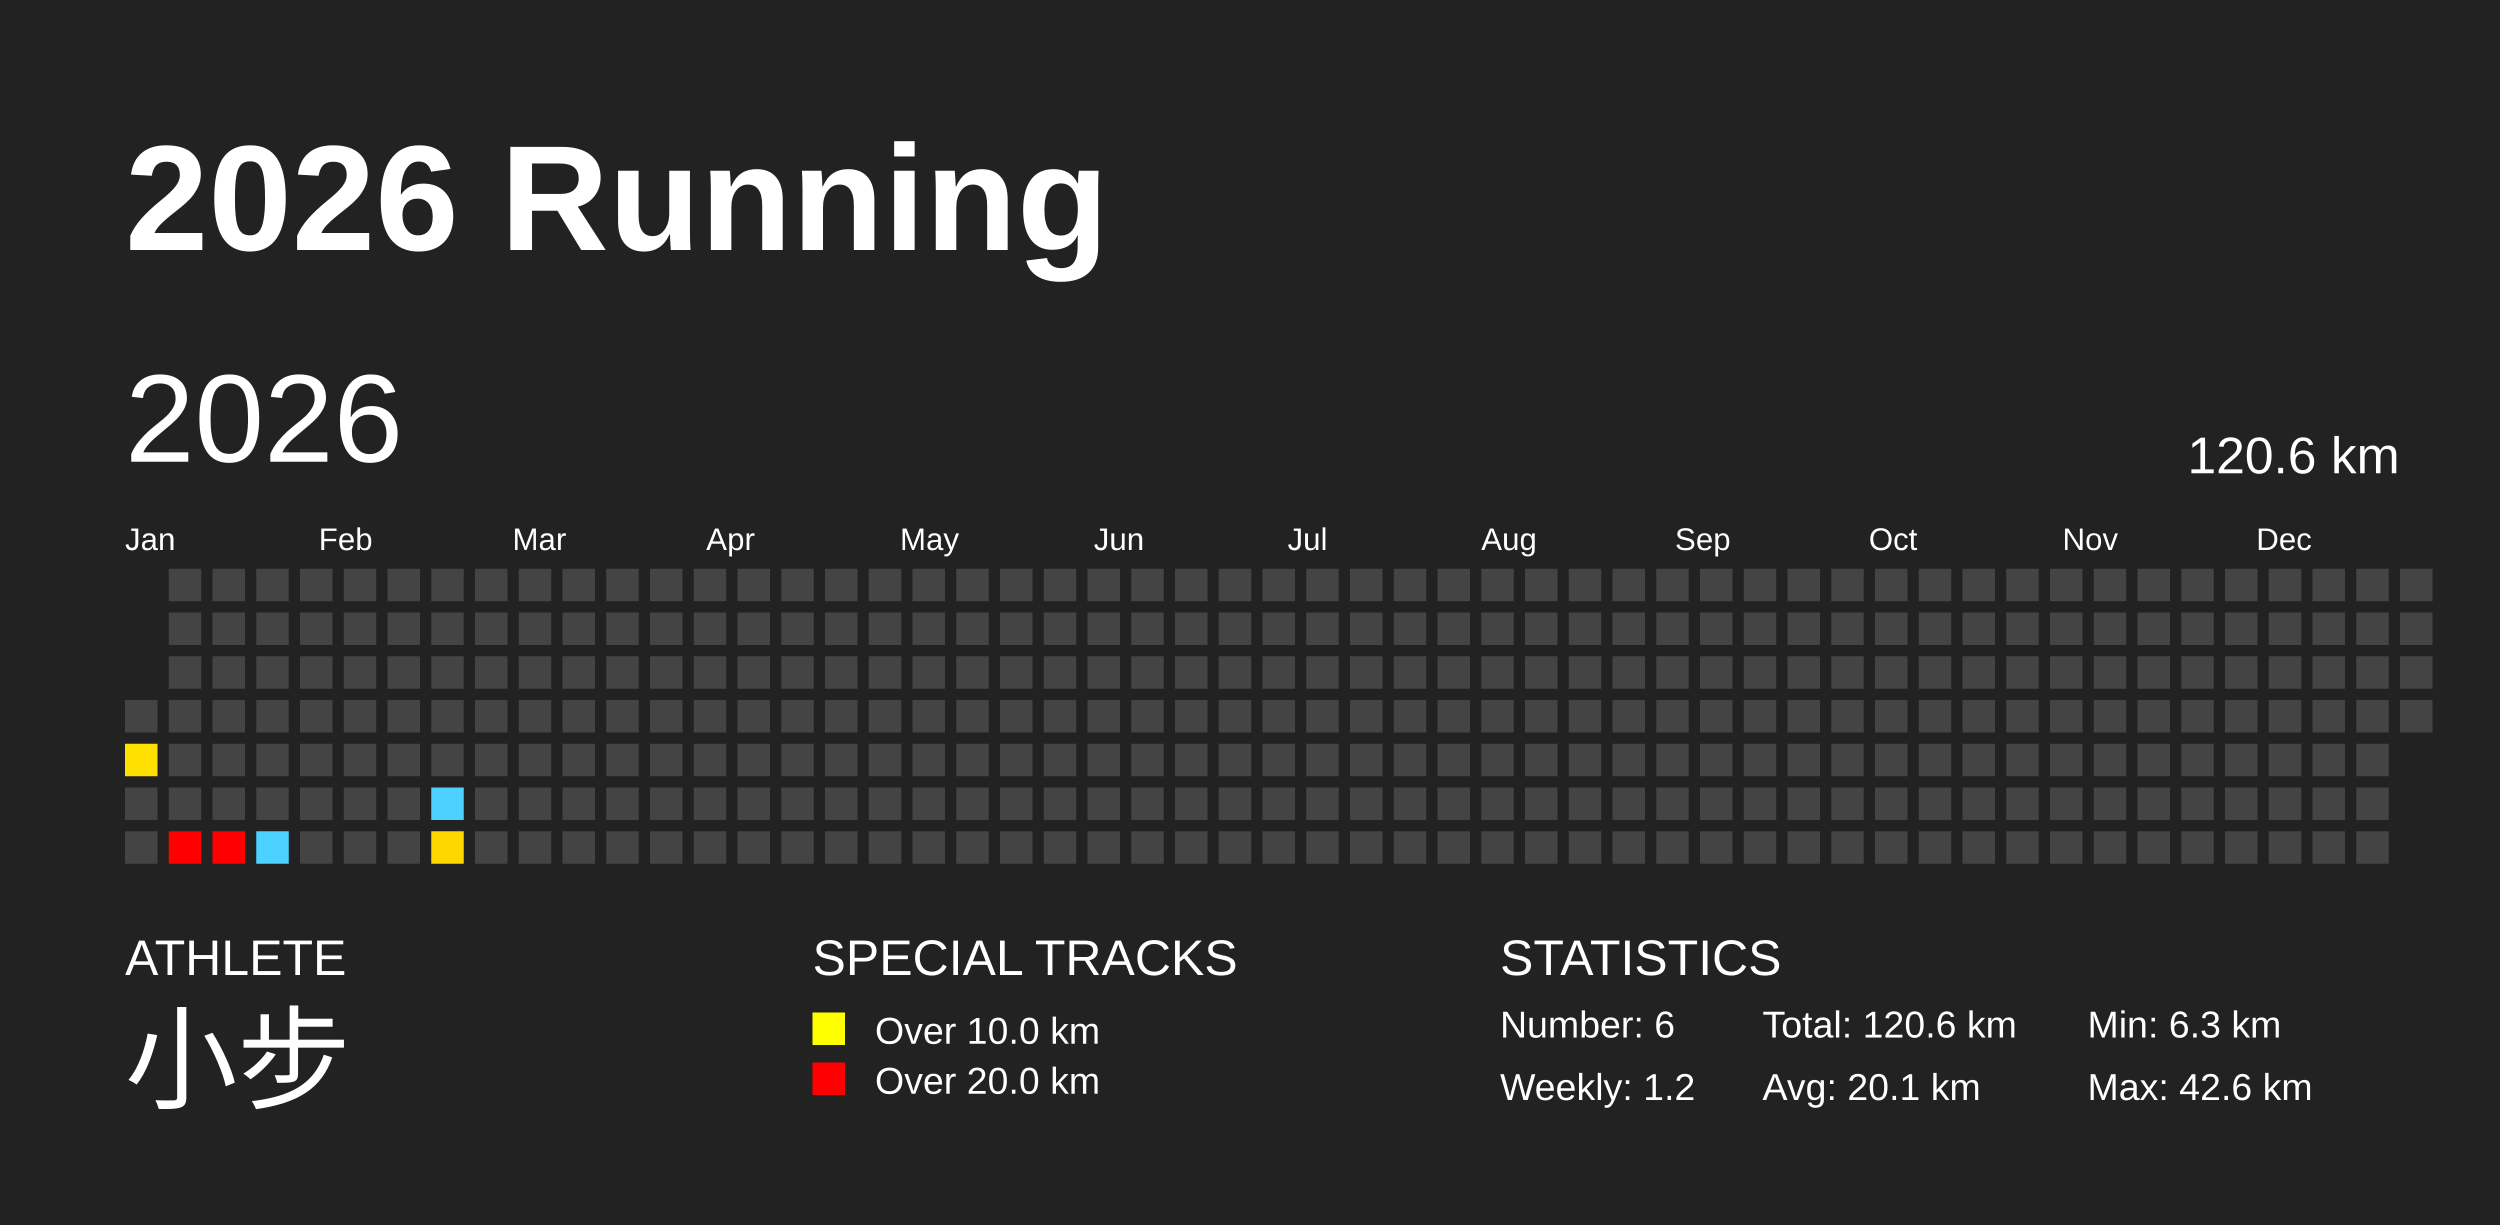
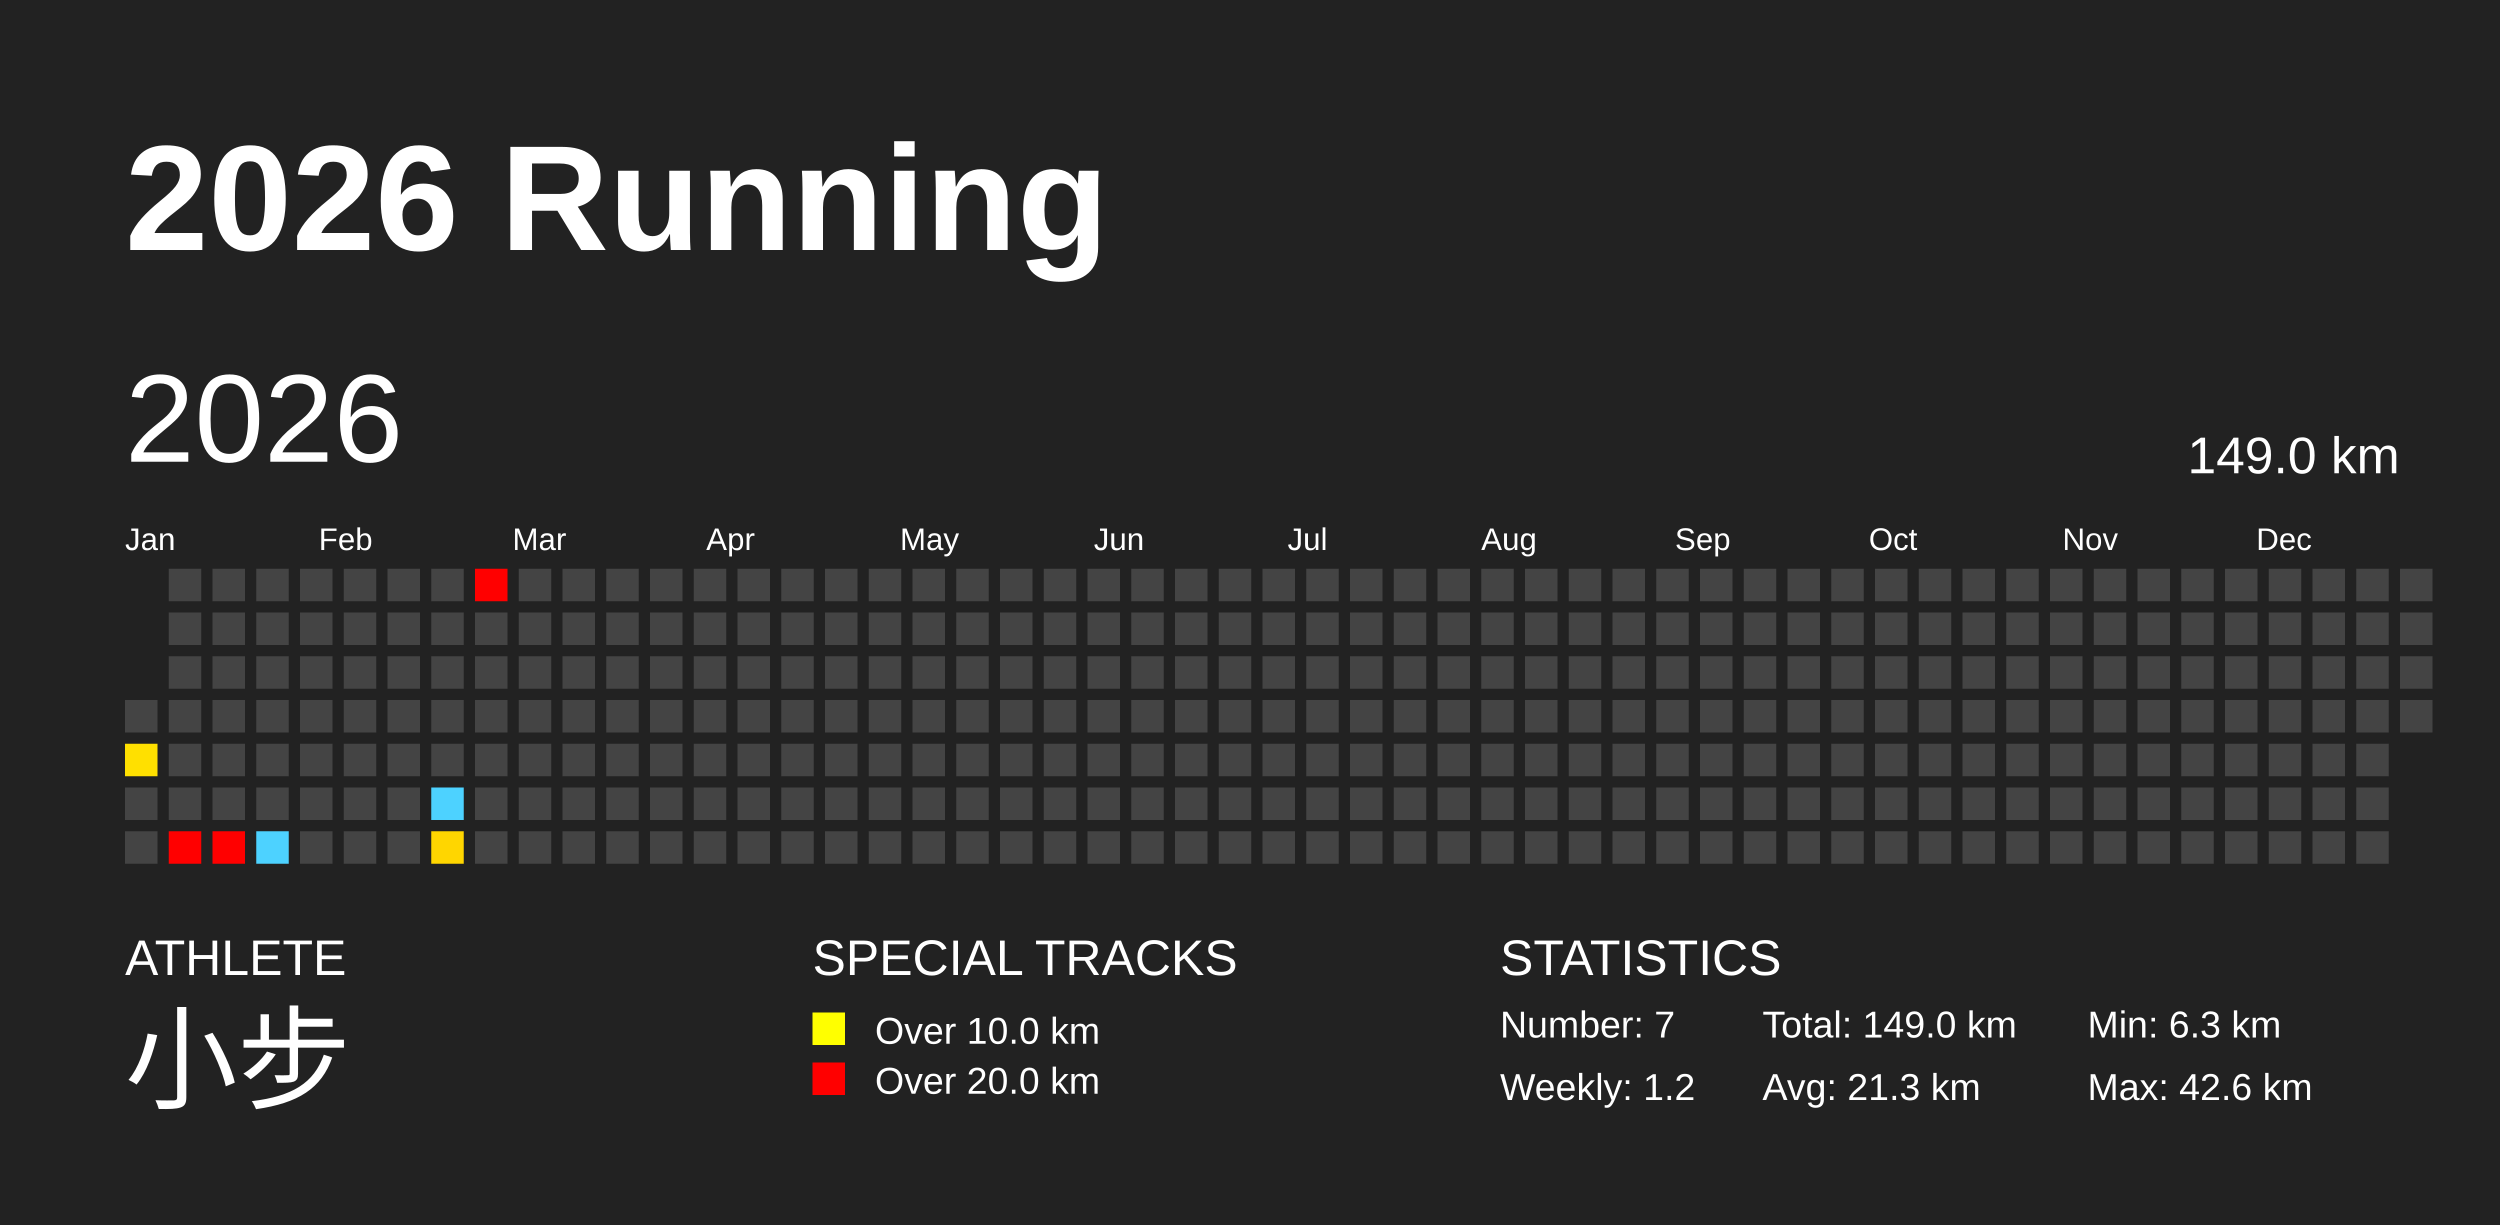
<svg xmlns="http://www.w3.org/2000/svg" baseProfile="full" height="98mm" version="1.1" viewBox="0,0,200,98" width="200mm">
  <defs />
  <rect fill="#222222" height="98" width="200" x="0" y="0" />
  <text fill="#FFFFFF" style="font-size:12px; font-family:Arial; font-weight:bold;" x="10" y="20">2026 Running</text>
  <text fill="#FFFFFF" style="font-size:4px; font-family:Arial" x="10" y="78">ATHLETE</text>
  <text fill="#FFFFFF" style="font-size:9px; font-family:Arial" x="10" y="88">小步</text>
  <text fill="#FFFFFF" style="font-size:4px; font-family:Arial" x="65" y="78">SPECIAL TRACKS</text>
  <rect fill="yellow" height="2.6" width="2.6" x="65" y="81" />
  <text fill="#FFFFFF" style="font-size:3px; font-family:Arial" x="70" y="83.5">Over 10.0 km</text>
  <rect fill="red" height="2.6" width="2.6" x="65" y="85" />
  <text fill="#FFFFFF" style="font-size:3px; font-family:Arial" x="70" y="87.5">Over 20.0 km</text>
  <text fill="#FFFFFF" style="font-size:4px; font-family:Arial" x="120" y="78">STATISTICS</text>
-   <text fill="#FFFFFF" style="font-size:3px; font-family:Arial" x="120" y="83">Number: 6</text>
+   <text fill="#FFFFFF" style="font-size:3px; font-family:Arial" x="120" y="83">Number: 7</text>
  <text fill="#FFFFFF" style="font-size:3px; font-family:Arial" x="120" y="88">Weekly: 1.2</text>
-   <text fill="#FFFFFF" style="font-size:3px; font-family:Arial" x="141" y="83">Total: 120.6 km</text>
-   <text fill="#FFFFFF" style="font-size:3px; font-family:Arial" x="141" y="88">Avg: 20.1 km</text>
+   <text fill="#FFFFFF" style="font-size:3px; font-family:Arial" x="141" y="83">Total: 149.0 km</text>
+   <text fill="#FFFFFF" style="font-size:3px; font-family:Arial" x="141" y="88">Avg: 21.3 km</text>
  <text fill="#FFFFFF" style="font-size:3px; font-family:Arial" x="167" y="83">Min: 6.3 km</text>
  <text fill="#FFFFFF" style="font-size:3px; font-family:Arial" x="167" y="88">Max: 42.6 km</text>
  <text dominant-baseline="hanging" fill="#FFFFFF" style="font-size:10.0px; font-family:Arial;" x="10" y="30">2026</text>
-   <text dominant-baseline="hanging" fill="#FFFFFF" style="font-size:4.125px; font-family:Arial;" x="175" y="35">120.6 km</text>
+   <text dominant-baseline="hanging" fill="#FFFFFF" style="font-size:4.125px; font-family:Arial;" x="175" y="35">149.0 km</text>
  <text fill="#FFFFFF" style="font-size:2.5px; font-family:Arial" x="10.0" y="44">Jan</text>
  <text fill="#FFFFFF" style="font-size:2.5px; font-family:Arial" x="25.5" y="44">Feb</text>
  <text fill="#FFFFFF" style="font-size:2.5px; font-family:Arial" x="41.0" y="44">Mar</text>
  <text fill="#FFFFFF" style="font-size:2.5px; font-family:Arial" x="56.5" y="44">Apr</text>
  <text fill="#FFFFFF" style="font-size:2.5px; font-family:Arial" x="72.0" y="44">May</text>
  <text fill="#FFFFFF" style="font-size:2.5px; font-family:Arial" x="87.5" y="44">Jun</text>
  <text fill="#FFFFFF" style="font-size:2.5px; font-family:Arial" x="103.0" y="44">Jul</text>
  <text fill="#FFFFFF" style="font-size:2.5px; font-family:Arial" x="118.5" y="44">Aug</text>
  <text fill="#FFFFFF" style="font-size:2.5px; font-family:Arial" x="134.0" y="44">Sep</text>
  <text fill="#FFFFFF" style="font-size:2.5px; font-family:Arial" x="149.5" y="44">Oct</text>
  <text fill="#FFFFFF" style="font-size:2.5px; font-family:Arial" x="165.0" y="44">Nov</text>
  <text fill="#FFFFFF" style="font-size:2.5px; font-family:Arial" x="180.5" y="44">Dec</text>
  <rect fill="#444444" height="2.6" width="2.6" x="10.0" y="56.0" />
  <rect fill="#ffe000" height="2.6" width="2.6" x="10.0" y="59.5" />
  <rect fill="#444444" height="2.6" width="2.6" x="10.0" y="63.0" />
  <rect fill="#444444" height="2.6" width="2.6" x="10.0" y="66.5" />
  <rect fill="#444444" height="2.6" width="2.6" x="13.5" y="45.5" />
  <rect fill="#444444" height="2.6" width="2.6" x="13.5" y="49.0" />
  <rect fill="#444444" height="2.6" width="2.6" x="13.5" y="52.5" />
  <rect fill="#444444" height="2.6" width="2.6" x="13.5" y="56.0" />
  <rect fill="#444444" height="2.6" width="2.6" x="13.5" y="59.5" />
  <rect fill="#444444" height="2.6" width="2.6" x="13.5" y="63.0" />
  <rect fill="red" height="2.6" width="2.6" x="13.5" y="66.5" />
  <rect fill="#444444" height="2.6" width="2.6" x="17.0" y="45.5" />
  <rect fill="#444444" height="2.6" width="2.6" x="17.0" y="49.0" />
  <rect fill="#444444" height="2.6" width="2.6" x="17.0" y="52.5" />
  <rect fill="#444444" height="2.6" width="2.6" x="17.0" y="56.0" />
  <rect fill="#444444" height="2.6" width="2.6" x="17.0" y="59.5" />
  <rect fill="#444444" height="2.6" width="2.6" x="17.0" y="63.0" />
  <rect fill="red" height="2.6" width="2.6" x="17.0" y="66.5" />
  <rect fill="#444444" height="2.6" width="2.6" x="20.5" y="45.5" />
  <rect fill="#444444" height="2.6" width="2.6" x="20.5" y="49.0" />
  <rect fill="#444444" height="2.6" width="2.6" x="20.5" y="52.5" />
  <rect fill="#444444" height="2.6" width="2.6" x="20.5" y="56.0" />
  <rect fill="#444444" height="2.6" width="2.6" x="20.5" y="59.5" />
  <rect fill="#444444" height="2.6" width="2.6" x="20.5" y="63.0" />
  <rect fill="#4dd2ff" height="2.6" width="2.6" x="20.5" y="66.5" />
  <rect fill="#444444" height="2.6" width="2.6" x="24.0" y="45.5" />
  <rect fill="#444444" height="2.6" width="2.6" x="24.0" y="49.0" />
  <rect fill="#444444" height="2.6" width="2.6" x="24.0" y="52.5" />
  <rect fill="#444444" height="2.6" width="2.6" x="24.0" y="56.0" />
  <rect fill="#444444" height="2.6" width="2.6" x="24.0" y="59.5" />
  <rect fill="#444444" height="2.6" width="2.6" x="24.0" y="63.0" />
  <rect fill="#444444" height="2.6" width="2.6" x="24.0" y="66.5" />
  <rect fill="#444444" height="2.6" width="2.6" x="27.5" y="45.5" />
  <rect fill="#444444" height="2.6" width="2.6" x="27.5" y="49.0" />
  <rect fill="#444444" height="2.6" width="2.6" x="27.5" y="52.5" />
  <rect fill="#444444" height="2.6" width="2.6" x="27.5" y="56.0" />
  <rect fill="#444444" height="2.6" width="2.6" x="27.5" y="59.5" />
  <rect fill="#444444" height="2.6" width="2.6" x="27.5" y="63.0" />
  <rect fill="#444444" height="2.6" width="2.6" x="27.5" y="66.5" />
  <rect fill="#444444" height="2.6" width="2.6" x="31.0" y="45.5" />
  <rect fill="#444444" height="2.6" width="2.6" x="31.0" y="49.0" />
  <rect fill="#444444" height="2.6" width="2.6" x="31.0" y="52.5" />
  <rect fill="#444444" height="2.6" width="2.6" x="31.0" y="56.0" />
  <rect fill="#444444" height="2.6" width="2.6" x="31.0" y="59.5" />
  <rect fill="#444444" height="2.6" width="2.6" x="31.0" y="63.0" />
  <rect fill="#444444" height="2.6" width="2.6" x="31.0" y="66.5" />
  <rect fill="#444444" height="2.6" width="2.6" x="34.5" y="45.5" />
  <rect fill="#444444" height="2.6" width="2.6" x="34.5" y="49.0" />
  <rect fill="#444444" height="2.6" width="2.6" x="34.5" y="52.5" />
  <rect fill="#444444" height="2.6" width="2.6" x="34.5" y="56.0" />
  <rect fill="#444444" height="2.6" width="2.6" x="34.5" y="59.5" />
  <rect fill="#4dd2ff" height="2.6" width="2.6" x="34.5" y="63.0" />
  <rect fill="#ffd600" height="2.6" width="2.6" x="34.5" y="66.5" />
-   <rect fill="#444444" height="2.6" width="2.6" x="38.0" y="45.5" />
+   <rect fill="red" height="2.6" width="2.6" x="38.0" y="45.5" />
  <rect fill="#444444" height="2.6" width="2.6" x="38.0" y="49.0" />
  <rect fill="#444444" height="2.6" width="2.6" x="38.0" y="52.5" />
  <rect fill="#444444" height="2.6" width="2.6" x="38.0" y="56.0" />
  <rect fill="#444444" height="2.6" width="2.6" x="38.0" y="59.5" />
  <rect fill="#444444" height="2.6" width="2.6" x="38.0" y="63.0" />
  <rect fill="#444444" height="2.6" width="2.6" x="38.0" y="66.5" />
  <rect fill="#444444" height="2.6" width="2.6" x="41.5" y="45.5" />
  <rect fill="#444444" height="2.6" width="2.6" x="41.5" y="49.0" />
  <rect fill="#444444" height="2.6" width="2.6" x="41.5" y="52.5" />
  <rect fill="#444444" height="2.6" width="2.6" x="41.5" y="56.0" />
  <rect fill="#444444" height="2.6" width="2.6" x="41.5" y="59.5" />
  <rect fill="#444444" height="2.6" width="2.6" x="41.5" y="63.0" />
  <rect fill="#444444" height="2.6" width="2.6" x="41.5" y="66.5" />
  <rect fill="#444444" height="2.6" width="2.6" x="45.0" y="45.5" />
  <rect fill="#444444" height="2.6" width="2.6" x="45.0" y="49.0" />
  <rect fill="#444444" height="2.6" width="2.6" x="45.0" y="52.5" />
  <rect fill="#444444" height="2.6" width="2.6" x="45.0" y="56.0" />
  <rect fill="#444444" height="2.6" width="2.6" x="45.0" y="59.5" />
  <rect fill="#444444" height="2.6" width="2.6" x="45.0" y="63.0" />
  <rect fill="#444444" height="2.6" width="2.6" x="45.0" y="66.5" />
  <rect fill="#444444" height="2.6" width="2.6" x="48.5" y="45.5" />
  <rect fill="#444444" height="2.6" width="2.6" x="48.5" y="49.0" />
  <rect fill="#444444" height="2.6" width="2.6" x="48.5" y="52.5" />
  <rect fill="#444444" height="2.6" width="2.6" x="48.5" y="56.0" />
  <rect fill="#444444" height="2.6" width="2.6" x="48.5" y="59.5" />
  <rect fill="#444444" height="2.6" width="2.6" x="48.5" y="63.0" />
  <rect fill="#444444" height="2.6" width="2.6" x="48.5" y="66.5" />
  <rect fill="#444444" height="2.6" width="2.6" x="52.0" y="45.5" />
  <rect fill="#444444" height="2.6" width="2.6" x="52.0" y="49.0" />
  <rect fill="#444444" height="2.6" width="2.6" x="52.0" y="52.5" />
  <rect fill="#444444" height="2.6" width="2.6" x="52.0" y="56.0" />
  <rect fill="#444444" height="2.6" width="2.6" x="52.0" y="59.5" />
  <rect fill="#444444" height="2.6" width="2.6" x="52.0" y="63.0" />
  <rect fill="#444444" height="2.6" width="2.6" x="52.0" y="66.5" />
  <rect fill="#444444" height="2.6" width="2.6" x="55.5" y="45.5" />
  <rect fill="#444444" height="2.6" width="2.6" x="55.5" y="49.0" />
  <rect fill="#444444" height="2.6" width="2.6" x="55.5" y="52.5" />
  <rect fill="#444444" height="2.6" width="2.6" x="55.5" y="56.0" />
  <rect fill="#444444" height="2.6" width="2.6" x="55.5" y="59.5" />
  <rect fill="#444444" height="2.6" width="2.6" x="55.5" y="63.0" />
  <rect fill="#444444" height="2.6" width="2.6" x="55.5" y="66.5" />
  <rect fill="#444444" height="2.6" width="2.6" x="59.0" y="45.5" />
  <rect fill="#444444" height="2.6" width="2.6" x="59.0" y="49.0" />
  <rect fill="#444444" height="2.6" width="2.6" x="59.0" y="52.5" />
  <rect fill="#444444" height="2.6" width="2.6" x="59.0" y="56.0" />
  <rect fill="#444444" height="2.6" width="2.6" x="59.0" y="59.5" />
  <rect fill="#444444" height="2.6" width="2.6" x="59.0" y="63.0" />
  <rect fill="#444444" height="2.6" width="2.6" x="59.0" y="66.5" />
  <rect fill="#444444" height="2.6" width="2.6" x="62.5" y="45.5" />
  <rect fill="#444444" height="2.6" width="2.6" x="62.5" y="49.0" />
  <rect fill="#444444" height="2.6" width="2.6" x="62.5" y="52.5" />
  <rect fill="#444444" height="2.6" width="2.6" x="62.5" y="56.0" />
  <rect fill="#444444" height="2.6" width="2.6" x="62.5" y="59.5" />
  <rect fill="#444444" height="2.6" width="2.6" x="62.5" y="63.0" />
  <rect fill="#444444" height="2.6" width="2.6" x="62.5" y="66.5" />
  <rect fill="#444444" height="2.6" width="2.6" x="66.0" y="45.5" />
  <rect fill="#444444" height="2.6" width="2.6" x="66.0" y="49.0" />
  <rect fill="#444444" height="2.6" width="2.6" x="66.0" y="52.5" />
  <rect fill="#444444" height="2.6" width="2.6" x="66.0" y="56.0" />
  <rect fill="#444444" height="2.6" width="2.6" x="66.0" y="59.5" />
  <rect fill="#444444" height="2.6" width="2.6" x="66.0" y="63.0" />
  <rect fill="#444444" height="2.6" width="2.6" x="66.0" y="66.5" />
  <rect fill="#444444" height="2.6" width="2.6" x="69.5" y="45.5" />
  <rect fill="#444444" height="2.6" width="2.6" x="69.5" y="49.0" />
  <rect fill="#444444" height="2.6" width="2.6" x="69.5" y="52.5" />
  <rect fill="#444444" height="2.6" width="2.6" x="69.5" y="56.0" />
  <rect fill="#444444" height="2.6" width="2.6" x="69.5" y="59.5" />
  <rect fill="#444444" height="2.6" width="2.6" x="69.5" y="63.0" />
  <rect fill="#444444" height="2.6" width="2.6" x="69.5" y="66.5" />
  <rect fill="#444444" height="2.6" width="2.6" x="73.0" y="45.5" />
  <rect fill="#444444" height="2.6" width="2.6" x="73.0" y="49.0" />
  <rect fill="#444444" height="2.6" width="2.6" x="73.0" y="52.5" />
  <rect fill="#444444" height="2.6" width="2.6" x="73.0" y="56.0" />
  <rect fill="#444444" height="2.6" width="2.6" x="73.0" y="59.5" />
  <rect fill="#444444" height="2.6" width="2.6" x="73.0" y="63.0" />
  <rect fill="#444444" height="2.6" width="2.6" x="73.0" y="66.5" />
  <rect fill="#444444" height="2.6" width="2.6" x="76.5" y="45.5" />
  <rect fill="#444444" height="2.6" width="2.6" x="76.5" y="49.0" />
  <rect fill="#444444" height="2.6" width="2.6" x="76.5" y="52.5" />
  <rect fill="#444444" height="2.6" width="2.6" x="76.5" y="56.0" />
  <rect fill="#444444" height="2.6" width="2.6" x="76.5" y="59.5" />
  <rect fill="#444444" height="2.6" width="2.6" x="76.5" y="63.0" />
  <rect fill="#444444" height="2.6" width="2.6" x="76.5" y="66.5" />
  <rect fill="#444444" height="2.6" width="2.6" x="80.0" y="45.5" />
  <rect fill="#444444" height="2.6" width="2.6" x="80.0" y="49.0" />
  <rect fill="#444444" height="2.6" width="2.6" x="80.0" y="52.5" />
  <rect fill="#444444" height="2.6" width="2.6" x="80.0" y="56.0" />
  <rect fill="#444444" height="2.6" width="2.6" x="80.0" y="59.5" />
  <rect fill="#444444" height="2.6" width="2.6" x="80.0" y="63.0" />
  <rect fill="#444444" height="2.6" width="2.6" x="80.0" y="66.5" />
  <rect fill="#444444" height="2.6" width="2.6" x="83.5" y="45.5" />
  <rect fill="#444444" height="2.6" width="2.6" x="83.5" y="49.0" />
  <rect fill="#444444" height="2.6" width="2.6" x="83.5" y="52.5" />
  <rect fill="#444444" height="2.6" width="2.6" x="83.5" y="56.0" />
  <rect fill="#444444" height="2.6" width="2.6" x="83.5" y="59.5" />
  <rect fill="#444444" height="2.6" width="2.6" x="83.5" y="63.0" />
  <rect fill="#444444" height="2.6" width="2.6" x="83.5" y="66.5" />
  <rect fill="#444444" height="2.6" width="2.6" x="87.0" y="45.5" />
  <rect fill="#444444" height="2.6" width="2.6" x="87.0" y="49.0" />
  <rect fill="#444444" height="2.6" width="2.6" x="87.0" y="52.5" />
  <rect fill="#444444" height="2.6" width="2.6" x="87.0" y="56.0" />
  <rect fill="#444444" height="2.6" width="2.6" x="87.0" y="59.5" />
  <rect fill="#444444" height="2.6" width="2.6" x="87.0" y="63.0" />
  <rect fill="#444444" height="2.6" width="2.6" x="87.0" y="66.5" />
  <rect fill="#444444" height="2.6" width="2.6" x="90.5" y="45.5" />
  <rect fill="#444444" height="2.6" width="2.6" x="90.5" y="49.0" />
  <rect fill="#444444" height="2.6" width="2.6" x="90.5" y="52.5" />
  <rect fill="#444444" height="2.6" width="2.6" x="90.5" y="56.0" />
  <rect fill="#444444" height="2.6" width="2.6" x="90.5" y="59.5" />
  <rect fill="#444444" height="2.6" width="2.6" x="90.5" y="63.0" />
  <rect fill="#444444" height="2.6" width="2.6" x="90.5" y="66.5" />
  <rect fill="#444444" height="2.6" width="2.6" x="94.0" y="45.5" />
  <rect fill="#444444" height="2.6" width="2.6" x="94.0" y="49.0" />
  <rect fill="#444444" height="2.6" width="2.6" x="94.0" y="52.5" />
  <rect fill="#444444" height="2.6" width="2.6" x="94.0" y="56.0" />
  <rect fill="#444444" height="2.6" width="2.6" x="94.0" y="59.5" />
  <rect fill="#444444" height="2.6" width="2.6" x="94.0" y="63.0" />
  <rect fill="#444444" height="2.6" width="2.6" x="94.0" y="66.5" />
  <rect fill="#444444" height="2.6" width="2.6" x="97.5" y="45.5" />
  <rect fill="#444444" height="2.6" width="2.6" x="97.5" y="49.0" />
  <rect fill="#444444" height="2.6" width="2.6" x="97.5" y="52.5" />
  <rect fill="#444444" height="2.6" width="2.6" x="97.5" y="56.0" />
  <rect fill="#444444" height="2.6" width="2.6" x="97.5" y="59.5" />
  <rect fill="#444444" height="2.6" width="2.6" x="97.5" y="63.0" />
  <rect fill="#444444" height="2.6" width="2.6" x="97.5" y="66.5" />
  <rect fill="#444444" height="2.6" width="2.6" x="101.0" y="45.5" />
  <rect fill="#444444" height="2.6" width="2.6" x="101.0" y="49.0" />
  <rect fill="#444444" height="2.6" width="2.6" x="101.0" y="52.5" />
  <rect fill="#444444" height="2.6" width="2.6" x="101.0" y="56.0" />
  <rect fill="#444444" height="2.6" width="2.6" x="101.0" y="59.5" />
  <rect fill="#444444" height="2.6" width="2.6" x="101.0" y="63.0" />
  <rect fill="#444444" height="2.6" width="2.6" x="101.0" y="66.5" />
  <rect fill="#444444" height="2.6" width="2.6" x="104.5" y="45.5" />
  <rect fill="#444444" height="2.6" width="2.6" x="104.5" y="49.0" />
  <rect fill="#444444" height="2.6" width="2.6" x="104.5" y="52.5" />
  <rect fill="#444444" height="2.6" width="2.6" x="104.5" y="56.0" />
  <rect fill="#444444" height="2.6" width="2.6" x="104.5" y="59.5" />
  <rect fill="#444444" height="2.6" width="2.6" x="104.5" y="63.0" />
  <rect fill="#444444" height="2.6" width="2.6" x="104.5" y="66.5" />
  <rect fill="#444444" height="2.6" width="2.6" x="108.0" y="45.5" />
  <rect fill="#444444" height="2.6" width="2.6" x="108.0" y="49.0" />
  <rect fill="#444444" height="2.6" width="2.6" x="108.0" y="52.5" />
  <rect fill="#444444" height="2.6" width="2.6" x="108.0" y="56.0" />
  <rect fill="#444444" height="2.6" width="2.6" x="108.0" y="59.5" />
  <rect fill="#444444" height="2.6" width="2.6" x="108.0" y="63.0" />
  <rect fill="#444444" height="2.6" width="2.6" x="108.0" y="66.5" />
  <rect fill="#444444" height="2.6" width="2.6" x="111.5" y="45.5" />
  <rect fill="#444444" height="2.6" width="2.6" x="111.5" y="49.0" />
  <rect fill="#444444" height="2.6" width="2.6" x="111.5" y="52.5" />
  <rect fill="#444444" height="2.6" width="2.6" x="111.5" y="56.0" />
  <rect fill="#444444" height="2.6" width="2.6" x="111.5" y="59.5" />
  <rect fill="#444444" height="2.6" width="2.6" x="111.5" y="63.0" />
  <rect fill="#444444" height="2.6" width="2.6" x="111.5" y="66.5" />
  <rect fill="#444444" height="2.6" width="2.6" x="115.0" y="45.5" />
  <rect fill="#444444" height="2.6" width="2.6" x="115.0" y="49.0" />
  <rect fill="#444444" height="2.6" width="2.6" x="115.0" y="52.5" />
  <rect fill="#444444" height="2.6" width="2.6" x="115.0" y="56.0" />
  <rect fill="#444444" height="2.6" width="2.6" x="115.0" y="59.5" />
  <rect fill="#444444" height="2.6" width="2.6" x="115.0" y="63.0" />
  <rect fill="#444444" height="2.6" width="2.6" x="115.0" y="66.5" />
  <rect fill="#444444" height="2.6" width="2.6" x="118.5" y="45.5" />
  <rect fill="#444444" height="2.6" width="2.6" x="118.5" y="49.0" />
  <rect fill="#444444" height="2.6" width="2.6" x="118.5" y="52.5" />
  <rect fill="#444444" height="2.6" width="2.6" x="118.5" y="56.0" />
  <rect fill="#444444" height="2.6" width="2.6" x="118.5" y="59.5" />
  <rect fill="#444444" height="2.6" width="2.6" x="118.5" y="63.0" />
  <rect fill="#444444" height="2.6" width="2.6" x="118.5" y="66.5" />
  <rect fill="#444444" height="2.6" width="2.6" x="122.0" y="45.5" />
  <rect fill="#444444" height="2.6" width="2.6" x="122.0" y="49.0" />
  <rect fill="#444444" height="2.6" width="2.6" x="122.0" y="52.5" />
  <rect fill="#444444" height="2.6" width="2.6" x="122.0" y="56.0" />
  <rect fill="#444444" height="2.6" width="2.6" x="122.0" y="59.5" />
  <rect fill="#444444" height="2.6" width="2.6" x="122.0" y="63.0" />
  <rect fill="#444444" height="2.6" width="2.6" x="122.0" y="66.5" />
  <rect fill="#444444" height="2.6" width="2.6" x="125.5" y="45.5" />
  <rect fill="#444444" height="2.6" width="2.6" x="125.5" y="49.0" />
  <rect fill="#444444" height="2.6" width="2.6" x="125.5" y="52.5" />
  <rect fill="#444444" height="2.6" width="2.6" x="125.5" y="56.0" />
  <rect fill="#444444" height="2.6" width="2.6" x="125.5" y="59.5" />
  <rect fill="#444444" height="2.6" width="2.6" x="125.5" y="63.0" />
  <rect fill="#444444" height="2.6" width="2.6" x="125.5" y="66.5" />
  <rect fill="#444444" height="2.6" width="2.6" x="129.0" y="45.5" />
  <rect fill="#444444" height="2.6" width="2.6" x="129.0" y="49.0" />
  <rect fill="#444444" height="2.6" width="2.6" x="129.0" y="52.5" />
  <rect fill="#444444" height="2.6" width="2.6" x="129.0" y="56.0" />
  <rect fill="#444444" height="2.6" width="2.6" x="129.0" y="59.5" />
  <rect fill="#444444" height="2.6" width="2.6" x="129.0" y="63.0" />
  <rect fill="#444444" height="2.6" width="2.6" x="129.0" y="66.5" />
  <rect fill="#444444" height="2.6" width="2.6" x="132.5" y="45.5" />
  <rect fill="#444444" height="2.6" width="2.6" x="132.5" y="49.0" />
  <rect fill="#444444" height="2.6" width="2.6" x="132.5" y="52.5" />
  <rect fill="#444444" height="2.6" width="2.6" x="132.5" y="56.0" />
  <rect fill="#444444" height="2.6" width="2.6" x="132.5" y="59.5" />
  <rect fill="#444444" height="2.6" width="2.6" x="132.5" y="63.0" />
  <rect fill="#444444" height="2.6" width="2.6" x="132.5" y="66.5" />
  <rect fill="#444444" height="2.6" width="2.6" x="136.0" y="45.5" />
  <rect fill="#444444" height="2.6" width="2.6" x="136.0" y="49.0" />
  <rect fill="#444444" height="2.6" width="2.6" x="136.0" y="52.5" />
  <rect fill="#444444" height="2.6" width="2.6" x="136.0" y="56.0" />
  <rect fill="#444444" height="2.6" width="2.6" x="136.0" y="59.5" />
  <rect fill="#444444" height="2.6" width="2.6" x="136.0" y="63.0" />
  <rect fill="#444444" height="2.6" width="2.6" x="136.0" y="66.5" />
  <rect fill="#444444" height="2.6" width="2.6" x="139.5" y="45.5" />
  <rect fill="#444444" height="2.6" width="2.6" x="139.5" y="49.0" />
  <rect fill="#444444" height="2.6" width="2.6" x="139.5" y="52.5" />
  <rect fill="#444444" height="2.6" width="2.6" x="139.5" y="56.0" />
  <rect fill="#444444" height="2.6" width="2.6" x="139.5" y="59.5" />
  <rect fill="#444444" height="2.6" width="2.6" x="139.5" y="63.0" />
  <rect fill="#444444" height="2.6" width="2.6" x="139.5" y="66.5" />
  <rect fill="#444444" height="2.6" width="2.6" x="143.0" y="45.5" />
  <rect fill="#444444" height="2.6" width="2.6" x="143.0" y="49.0" />
  <rect fill="#444444" height="2.6" width="2.6" x="143.0" y="52.5" />
  <rect fill="#444444" height="2.6" width="2.6" x="143.0" y="56.0" />
  <rect fill="#444444" height="2.6" width="2.6" x="143.0" y="59.5" />
  <rect fill="#444444" height="2.6" width="2.6" x="143.0" y="63.0" />
  <rect fill="#444444" height="2.6" width="2.6" x="143.0" y="66.5" />
  <rect fill="#444444" height="2.6" width="2.6" x="146.5" y="45.5" />
  <rect fill="#444444" height="2.6" width="2.6" x="146.5" y="49.0" />
  <rect fill="#444444" height="2.6" width="2.6" x="146.5" y="52.5" />
  <rect fill="#444444" height="2.6" width="2.6" x="146.5" y="56.0" />
  <rect fill="#444444" height="2.6" width="2.6" x="146.5" y="59.5" />
  <rect fill="#444444" height="2.6" width="2.6" x="146.5" y="63.0" />
  <rect fill="#444444" height="2.6" width="2.6" x="146.5" y="66.5" />
  <rect fill="#444444" height="2.6" width="2.6" x="150.0" y="45.5" />
  <rect fill="#444444" height="2.6" width="2.6" x="150.0" y="49.0" />
  <rect fill="#444444" height="2.6" width="2.6" x="150.0" y="52.5" />
  <rect fill="#444444" height="2.6" width="2.6" x="150.0" y="56.0" />
  <rect fill="#444444" height="2.6" width="2.6" x="150.0" y="59.5" />
  <rect fill="#444444" height="2.6" width="2.6" x="150.0" y="63.0" />
  <rect fill="#444444" height="2.6" width="2.6" x="150.0" y="66.5" />
  <rect fill="#444444" height="2.6" width="2.6" x="153.5" y="45.5" />
  <rect fill="#444444" height="2.6" width="2.6" x="153.5" y="49.0" />
  <rect fill="#444444" height="2.6" width="2.6" x="153.5" y="52.5" />
  <rect fill="#444444" height="2.6" width="2.6" x="153.5" y="56.0" />
  <rect fill="#444444" height="2.6" width="2.6" x="153.5" y="59.5" />
  <rect fill="#444444" height="2.6" width="2.6" x="153.5" y="63.0" />
  <rect fill="#444444" height="2.6" width="2.6" x="153.5" y="66.5" />
  <rect fill="#444444" height="2.6" width="2.6" x="157.0" y="45.5" />
  <rect fill="#444444" height="2.6" width="2.6" x="157.0" y="49.0" />
  <rect fill="#444444" height="2.6" width="2.6" x="157.0" y="52.5" />
  <rect fill="#444444" height="2.6" width="2.6" x="157.0" y="56.0" />
  <rect fill="#444444" height="2.6" width="2.6" x="157.0" y="59.5" />
  <rect fill="#444444" height="2.6" width="2.6" x="157.0" y="63.0" />
  <rect fill="#444444" height="2.6" width="2.6" x="157.0" y="66.5" />
  <rect fill="#444444" height="2.6" width="2.6" x="160.5" y="45.5" />
  <rect fill="#444444" height="2.6" width="2.6" x="160.5" y="49.0" />
  <rect fill="#444444" height="2.6" width="2.6" x="160.5" y="52.5" />
  <rect fill="#444444" height="2.6" width="2.6" x="160.5" y="56.0" />
  <rect fill="#444444" height="2.6" width="2.6" x="160.5" y="59.5" />
  <rect fill="#444444" height="2.6" width="2.6" x="160.5" y="63.0" />
  <rect fill="#444444" height="2.6" width="2.6" x="160.5" y="66.5" />
  <rect fill="#444444" height="2.6" width="2.6" x="164.0" y="45.5" />
  <rect fill="#444444" height="2.6" width="2.6" x="164.0" y="49.0" />
  <rect fill="#444444" height="2.6" width="2.6" x="164.0" y="52.5" />
  <rect fill="#444444" height="2.6" width="2.6" x="164.0" y="56.0" />
  <rect fill="#444444" height="2.6" width="2.6" x="164.0" y="59.5" />
  <rect fill="#444444" height="2.6" width="2.6" x="164.0" y="63.0" />
  <rect fill="#444444" height="2.6" width="2.6" x="164.0" y="66.5" />
  <rect fill="#444444" height="2.6" width="2.6" x="167.5" y="45.5" />
  <rect fill="#444444" height="2.6" width="2.6" x="167.5" y="49.0" />
  <rect fill="#444444" height="2.6" width="2.6" x="167.5" y="52.5" />
  <rect fill="#444444" height="2.6" width="2.6" x="167.5" y="56.0" />
  <rect fill="#444444" height="2.6" width="2.6" x="167.5" y="59.5" />
  <rect fill="#444444" height="2.6" width="2.6" x="167.5" y="63.0" />
  <rect fill="#444444" height="2.6" width="2.6" x="167.5" y="66.5" />
  <rect fill="#444444" height="2.6" width="2.6" x="171.0" y="45.5" />
  <rect fill="#444444" height="2.6" width="2.6" x="171.0" y="49.0" />
  <rect fill="#444444" height="2.6" width="2.6" x="171.0" y="52.5" />
  <rect fill="#444444" height="2.6" width="2.6" x="171.0" y="56.0" />
  <rect fill="#444444" height="2.6" width="2.6" x="171.0" y="59.5" />
  <rect fill="#444444" height="2.6" width="2.6" x="171.0" y="63.0" />
  <rect fill="#444444" height="2.6" width="2.6" x="171.0" y="66.5" />
  <rect fill="#444444" height="2.6" width="2.6" x="174.5" y="45.5" />
  <rect fill="#444444" height="2.6" width="2.6" x="174.5" y="49.0" />
  <rect fill="#444444" height="2.6" width="2.6" x="174.5" y="52.5" />
  <rect fill="#444444" height="2.6" width="2.6" x="174.5" y="56.0" />
  <rect fill="#444444" height="2.6" width="2.6" x="174.5" y="59.5" />
  <rect fill="#444444" height="2.6" width="2.6" x="174.5" y="63.0" />
  <rect fill="#444444" height="2.6" width="2.6" x="174.5" y="66.5" />
  <rect fill="#444444" height="2.6" width="2.6" x="178.0" y="45.5" />
  <rect fill="#444444" height="2.6" width="2.6" x="178.0" y="49.0" />
  <rect fill="#444444" height="2.6" width="2.6" x="178.0" y="52.5" />
  <rect fill="#444444" height="2.6" width="2.6" x="178.0" y="56.0" />
  <rect fill="#444444" height="2.6" width="2.6" x="178.0" y="59.5" />
  <rect fill="#444444" height="2.6" width="2.6" x="178.0" y="63.0" />
  <rect fill="#444444" height="2.6" width="2.6" x="178.0" y="66.5" />
  <rect fill="#444444" height="2.6" width="2.6" x="181.5" y="45.5" />
  <rect fill="#444444" height="2.6" width="2.6" x="181.5" y="49.0" />
  <rect fill="#444444" height="2.6" width="2.6" x="181.5" y="52.5" />
  <rect fill="#444444" height="2.6" width="2.6" x="181.5" y="56.0" />
  <rect fill="#444444" height="2.6" width="2.6" x="181.5" y="59.5" />
  <rect fill="#444444" height="2.6" width="2.6" x="181.5" y="63.0" />
  <rect fill="#444444" height="2.6" width="2.6" x="181.5" y="66.5" />
  <rect fill="#444444" height="2.6" width="2.6" x="185.0" y="45.5" />
  <rect fill="#444444" height="2.6" width="2.6" x="185.0" y="49.0" />
  <rect fill="#444444" height="2.6" width="2.6" x="185.0" y="52.5" />
  <rect fill="#444444" height="2.6" width="2.6" x="185.0" y="56.0" />
  <rect fill="#444444" height="2.6" width="2.6" x="185.0" y="59.5" />
  <rect fill="#444444" height="2.6" width="2.6" x="185.0" y="63.0" />
  <rect fill="#444444" height="2.6" width="2.6" x="185.0" y="66.5" />
  <rect fill="#444444" height="2.6" width="2.6" x="188.5" y="45.5" />
  <rect fill="#444444" height="2.6" width="2.6" x="188.5" y="49.0" />
  <rect fill="#444444" height="2.6" width="2.6" x="188.5" y="52.5" />
  <rect fill="#444444" height="2.6" width="2.6" x="188.5" y="56.0" />
  <rect fill="#444444" height="2.6" width="2.6" x="188.5" y="59.5" />
  <rect fill="#444444" height="2.6" width="2.6" x="188.5" y="63.0" />
  <rect fill="#444444" height="2.6" width="2.6" x="188.5" y="66.5" />
  <rect fill="#444444" height="2.6" width="2.6" x="192.0" y="45.5" />
  <rect fill="#444444" height="2.6" width="2.6" x="192.0" y="49.0" />
  <rect fill="#444444" height="2.6" width="2.6" x="192.0" y="52.5" />
  <rect fill="#444444" height="2.6" width="2.6" x="192.0" y="56.0" />
</svg>
